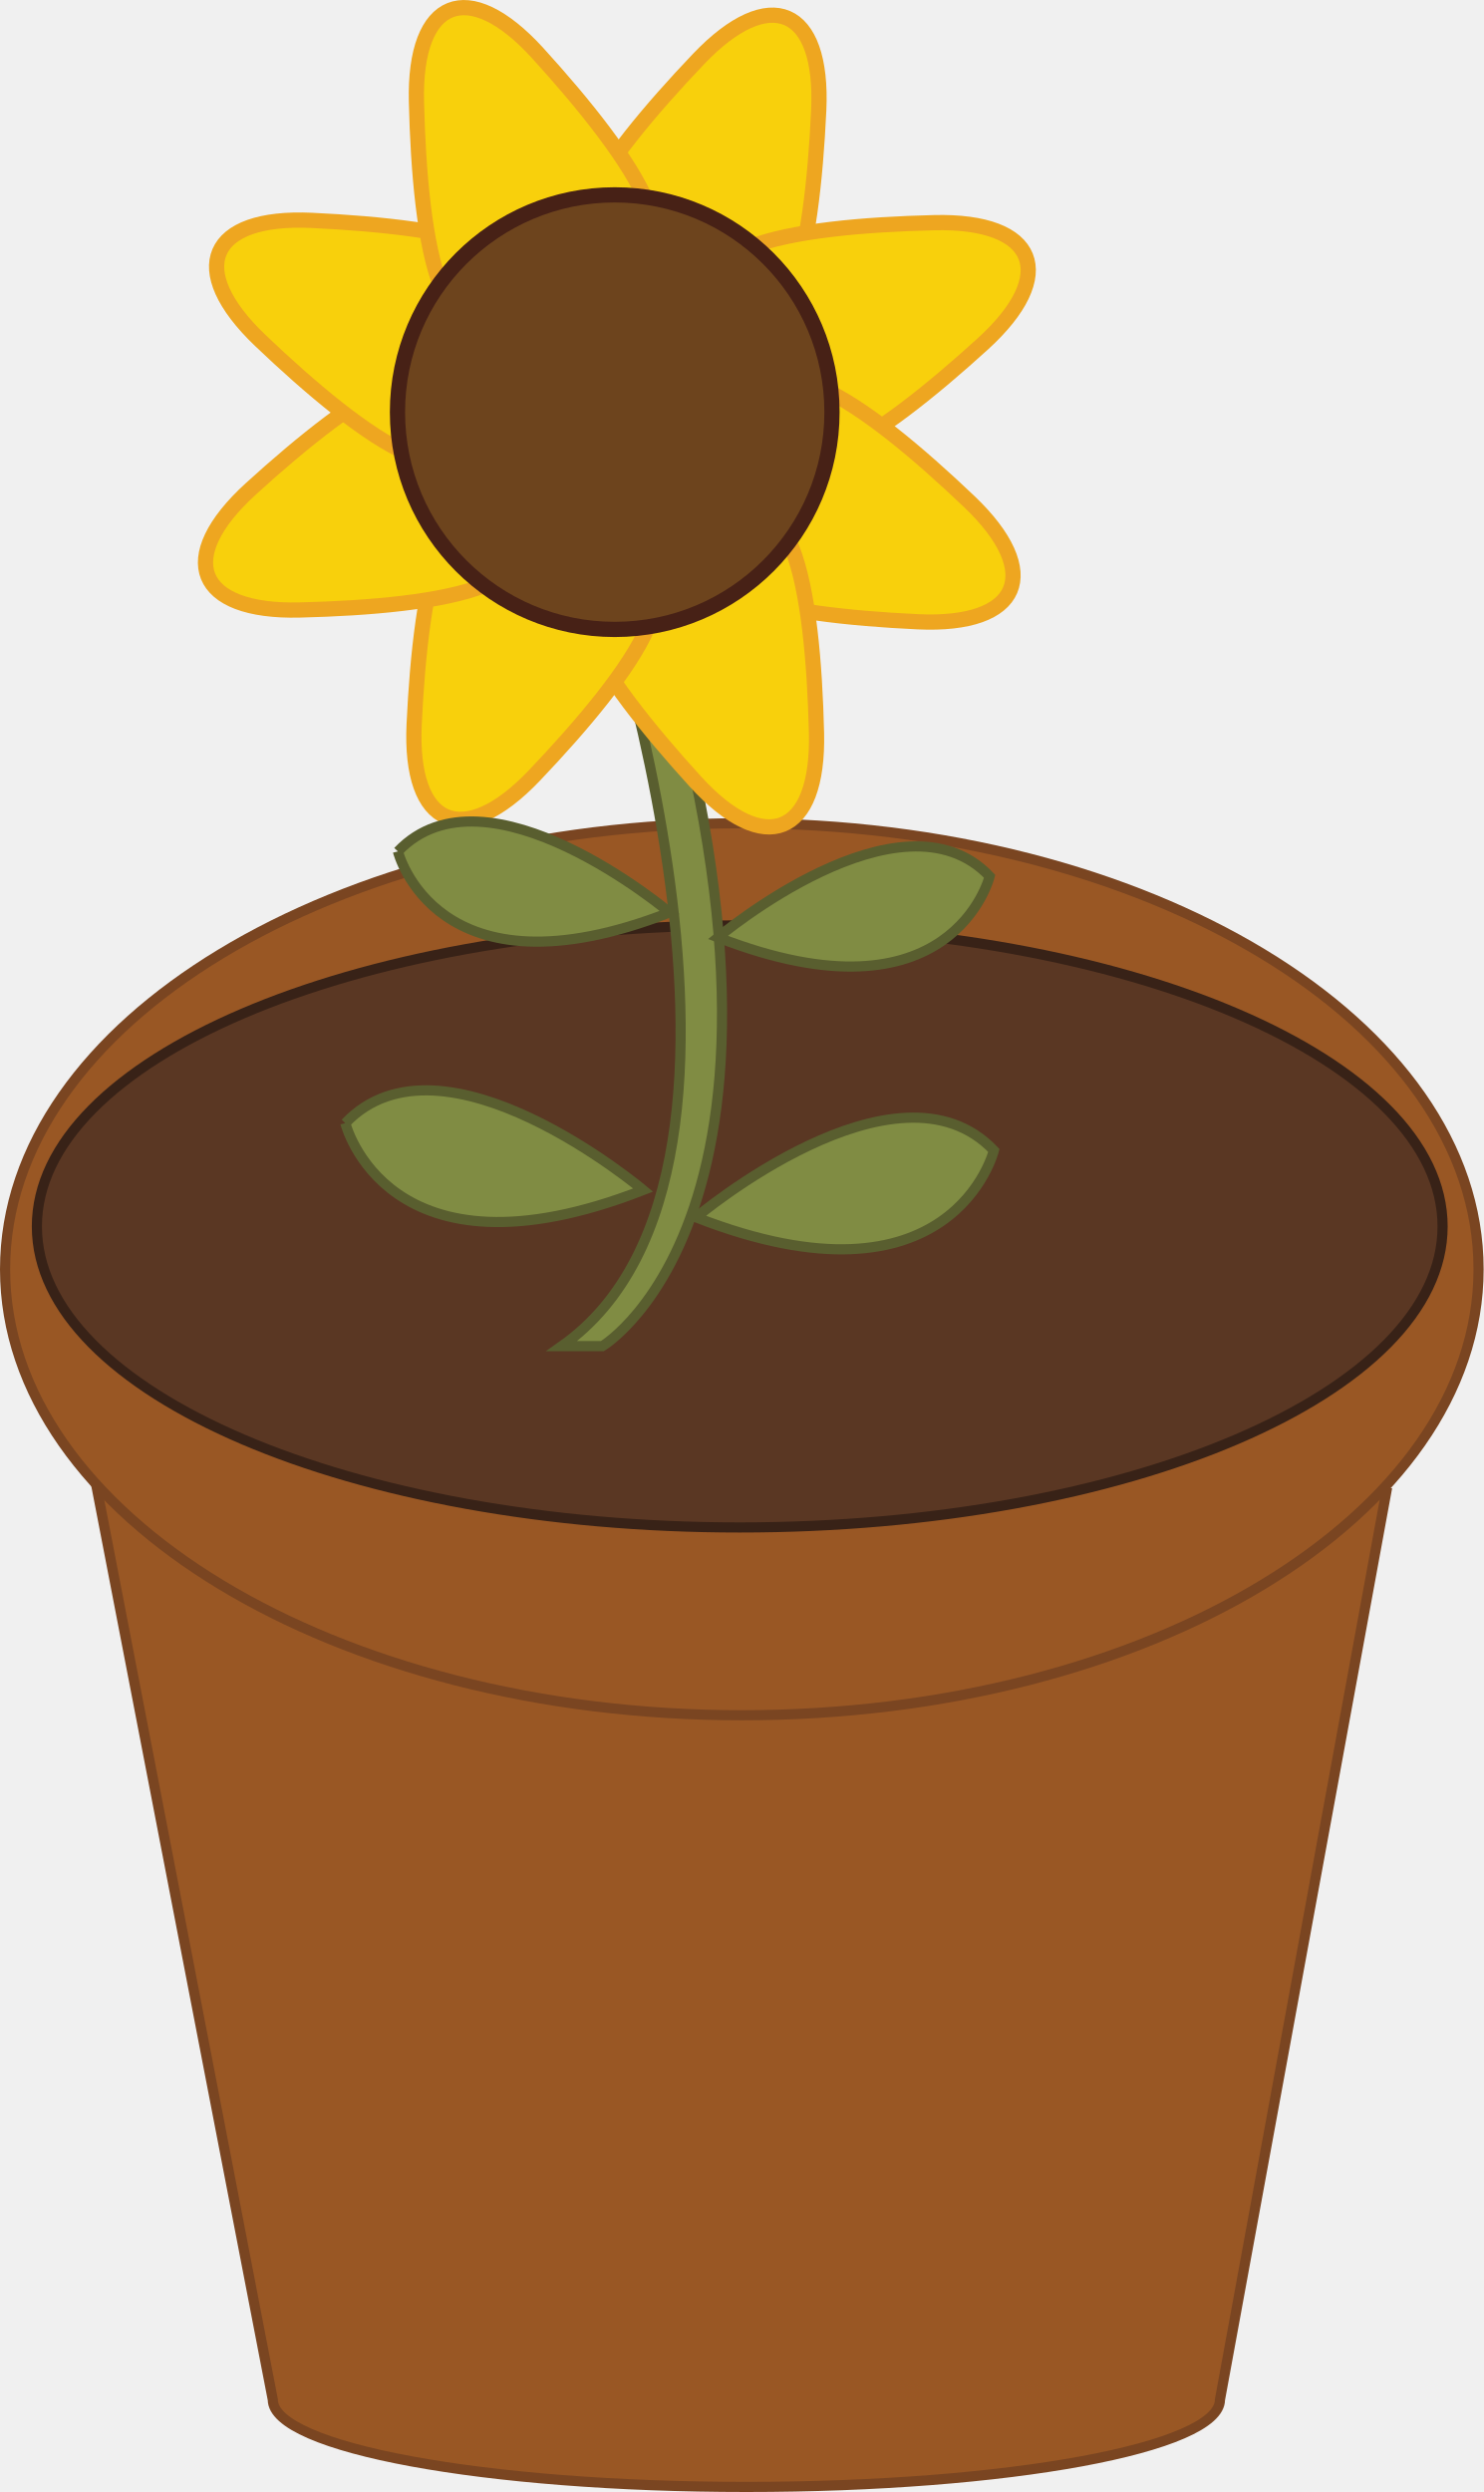
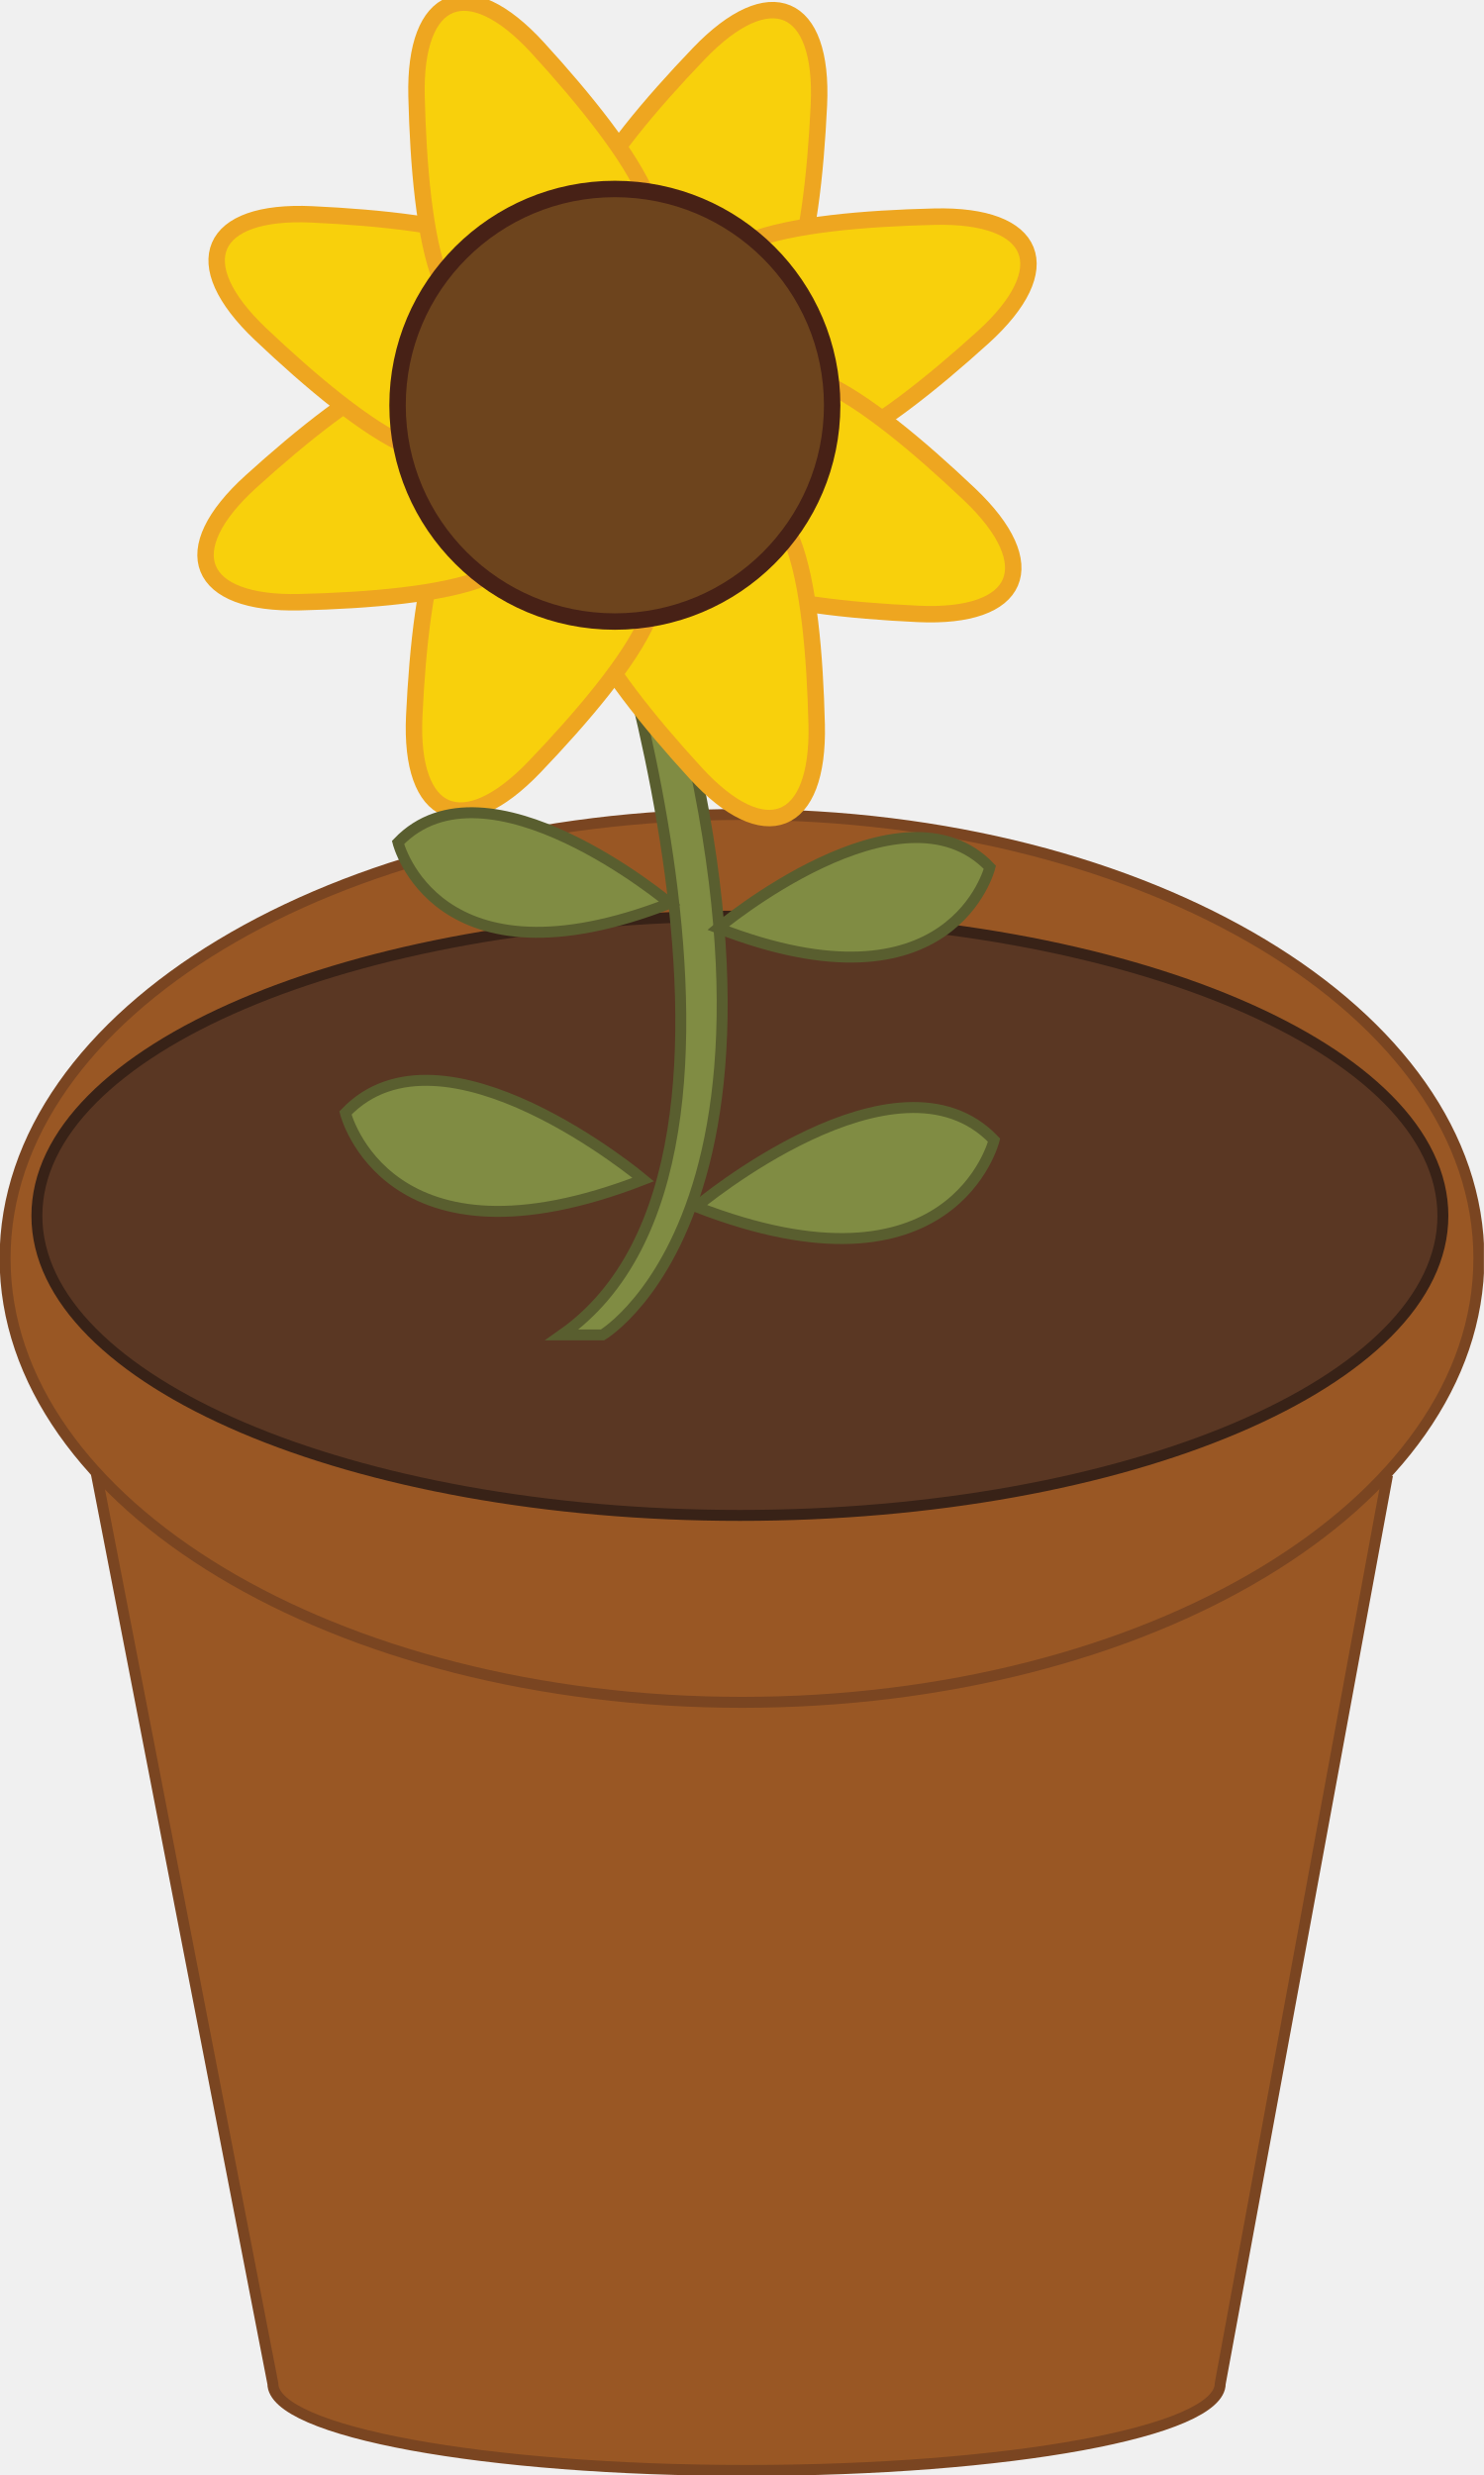
- <svg xmlns="http://www.w3.org/2000/svg" id="Layer_1" data-name="Layer 1" viewBox="0 0 292.41 491.09">
+ <svg xmlns="http://www.w3.org/2000/svg" width="271" height="452" viewBox="0 0 271 452" fill="none">
+   <g clip-path="url(#clip0_4_2651)">
+     <path d="M17.544 268.857L49.833 435.311C49.833 444.065 88.563 451.168 136.339 451.168C184.114 451.168 222.844 444.065 222.844 435.311L253.187 270.527L17.535 268.857H17.544Z" fill="#995724" stroke="#7A4521" stroke-width="2" stroke-miterlimit="10" />
+     <path d="M135.505 310.892C209.83 310.892 270.082 274.595 270.082 229.819C270.082 185.044 209.83 148.746 135.505 148.746C61.179 148.746 0.927 185.044 0.927 229.819C0.927 274.595 61.179 310.892 135.505 310.892Z" fill="#995724" stroke="#7A4521" stroke-width="2" stroke-miterlimit="10" />
+     <path d="M135.125 276.753C206.031 276.753 263.512 252.254 263.512 222.034C263.512 191.813 206.031 167.315 135.125 167.315C64.219 167.315 6.738 191.813 6.738 222.034C6.738 252.254 64.219 276.753 135.125 276.753Z" fill="#5A3723" stroke="#382217" stroke-width="2" stroke-miterlimit="10" />
+     <path d="M127.154 220.383C127.154 220.383 163.818 189.647 181.547 208.225C181.547 208.225 173.994 238.583 127.154 220.383Z" fill="#808C43" stroke="#595E2F" stroke-width="2" stroke-miterlimit="10" />
+     <path d="M63.086 203.263C63.086 203.263 70.639 233.62 117.479 215.42C117.479 215.42 80.815 184.685 63.086 203.263Z" fill="#808C43" stroke="#595E2F" stroke-width="2" stroke-miterlimit="10" />
+     <path d="M106.376 93.612C106.376 93.612 149.175 211.14 102.632 243.785H110.046C110.046 243.785 156.82 216.075 113.484 93.124L106.376 93.612Z" fill="#808C43" stroke="#595E2F" stroke-width="2" stroke-miterlimit="10" />
+     <path d="M144.272 52.693C141.306 59.593 135.532 64.685 129.694 68.3C120.315 74.103 107.886 68.817 105.625 58.052C104.216 51.355 103.929 43.69 106.895 36.781C110.148 29.208 118.878 18.932 127.608 9.809C140.602 -3.751 150.435 0.437 149.554 19.153C148.961 31.735 147.525 45.12 144.272 52.693Z" fill="#F8D00C" stroke="#EEA620" stroke-width="3" stroke-miterlimit="10" />
+     <path d="M151.955 81.611C144.948 84.406 137.256 83.936 130.565 82.386C119.805 79.896 114.782 67.397 120.824 58.2C124.587 52.472 129.833 46.854 136.83 44.059C144.513 40.996 157.979 39.871 170.639 39.567C189.462 39.115 193.438 49.003 179.517 61.613C170.157 70.09 159.629 78.54 151.955 81.602V81.611Z" fill="#F8D00C" stroke="#EEA620" stroke-width="3" stroke-miterlimit="10" />
+     <path d="M133.966 106.859C127.034 103.907 121.918 98.16 118.285 92.349C112.455 83.014 117.766 70.644 128.581 68.393C135.31 66.991 143.011 66.705 149.953 69.657C157.562 72.894 167.886 81.584 177.052 90.273C190.676 103.206 186.468 112.993 167.664 112.116C155.023 111.526 141.575 110.096 133.966 106.859Z" fill="#F8D00C" stroke="#EEA620" stroke-width="3" stroke-miterlimit="10" />
+     <path d="M106.904 113.703C104.096 106.729 104.569 99.073 106.126 92.413C108.628 81.704 121.186 76.704 130.426 82.718C136.181 86.463 141.825 91.684 144.633 98.649C147.71 106.296 148.841 119.699 149.147 132.299C149.601 151.034 139.666 154.991 126.997 141.136C118.48 131.82 109.99 121.341 106.913 113.703H106.904Z" fill="#F8D00C" stroke="#EEA620" stroke-width="3" stroke-miterlimit="10" />
+     <path d="M80.936 97.191C83.901 90.292 89.675 85.2 95.514 81.584C104.893 75.782 117.321 81.067 119.582 91.832C120.991 98.529 121.278 106.194 118.313 113.103C115.06 120.677 106.329 130.953 97.599 140.076C84.606 153.635 74.772 149.448 75.653 130.731C76.246 118.149 77.683 104.765 80.936 97.191Z" fill="#F8D00C" stroke="#EEA620" stroke-width="3" stroke-miterlimit="10" />
+     <path d="M73.41 67.931C80.417 65.136 88.109 65.607 94.8 67.157C105.56 69.647 110.583 82.146 104.541 91.343C100.778 97.071 95.532 102.689 88.535 105.484C80.852 108.546 67.386 109.672 54.726 109.976C35.903 110.428 31.927 100.54 45.848 87.93C55.208 79.453 65.737 71.003 73.41 67.941V67.931Z" fill="#F8D00C" stroke="#EEA620" stroke-width="3" stroke-miterlimit="10" />
+     <path d="M90.648 44.409C97.581 47.361 102.696 53.108 106.329 58.919C112.159 68.254 106.848 80.624 96.033 82.875C89.305 84.277 81.603 84.563 74.661 81.611C67.052 78.374 56.728 69.684 47.562 60.995C33.939 48.062 38.146 38.275 56.951 39.151C69.592 39.742 83.04 41.172 90.648 44.409Z" fill="#F8D00C" stroke="#EEA620" stroke-width="3" stroke-miterlimit="10" />
+     <path d="M118.313 36.181C121.121 43.155 120.648 50.811 119.091 57.471C116.589 68.181 104.031 73.18 94.791 67.166C89.036 63.421 83.392 58.2 80.584 51.236C77.507 43.589 76.376 30.186 76.07 17.585C75.616 -1.15 85.551 -5.107 98.22 8.748C106.737 18.065 115.227 28.544 118.304 36.181H118.313Z" fill="#F8D00C" stroke="#EEA620" stroke-width="3" stroke-miterlimit="10" />
+     <path d="M112.289 113.509C134.206 113.509 151.974 95.825 151.974 74.01C151.974 52.196 134.206 34.512 112.289 34.512C90.371 34.512 72.604 52.196 72.604 74.01C72.604 95.825 90.371 113.509 112.289 113.509Z" fill="#6D441D" stroke="#472116" stroke-width="3" stroke-miterlimit="10" />
+     <path d="M131.149 169.492C131.149 169.492 164.606 141.45 180.778 158.395C180.778 158.395 173.892 186.096 131.149 169.492Z" fill="#808C43" stroke="#595E2F" stroke-width="2" stroke-miterlimit="10" />
+     <path d="M72.688 153.866C72.688 153.866 79.573 181.567 122.317 164.963C122.317 164.963 88.86 136.921 72.688 153.866Z" fill="#808C43" stroke="#595E2F" stroke-width="2" stroke-miterlimit="10" />
+   </g>
  <defs>
-     <style>
-       .cls-1 {
-         fill: #f8d00c;
-         stroke: #eea620;
-       }
- 
-       .cls-1, .cls-2 {
-         stroke-width: 3px;
-       }
- 
-       .cls-1, .cls-2, .cls-3, .cls-4, .cls-5 {
-         stroke-miterlimit: 10;
-       }
- 
-       .cls-2 {
-         fill: #6d441d;
-         stroke: #472116;
-       }
- 
-       .cls-3 {
-         fill: #5a3723;
-         stroke: #382217;
-       }
- 
-       .cls-3, .cls-4, .cls-5 {
-         stroke-width: 2px;
-       }
- 
-       .cls-4 {
-         fill: #995724;
-         stroke: #7a4521;
-       }
- 
-       .cls-5 {
-         fill: #808c43;
-         stroke: #595e2f;
-       }
-     </style>
+     <clipPath id="clip0_4_2651">
+       <rect width="271" height="452" fill="white" />
+     </clipPath>
  </defs>
-   <g>
-     <g>
-       <path class="cls-4" d="M18.93,292.45l34.84,180.45c0,9.49,41.79,17.19,93.34,17.19s93.34-7.7,93.34-17.19l32.74-178.64-254.27-1.81Z" />
-       <ellipse class="cls-4" cx="146.21" cy="250.13" rx="145.21" ry="87.89" />
-       <ellipse class="cls-3" cx="145.8" cy="241.69" rx="138.53" ry="59.32" />
-     </g>
-     <g>
-       <g>
-         <path class="cls-5" d="M137.2,239.9s39.56-33.32,58.69-13.18c0,0-8.15,32.91-58.69,13.18Z" />
-         <path class="cls-5" d="M68.07,221.34s8.15,32.91,58.69,13.18c0,0-39.56-33.32-58.69-13.18" />
-       </g>
-       <path class="cls-5" d="M114.78,102.47s46.18,127.41-4.04,162.8h8s50.47-30.04,3.71-163.33l-7.67.53Z" />
-     </g>
-     <g>
-       <g>
-         <path class="cls-1" d="M155.67,58.11c-3.2,7.48-9.43,13-15.73,16.92-10.12,6.29-23.53.56-25.97-11.11-1.52-7.26-1.83-15.57,1.37-23.06,3.51-8.21,12.93-19.35,22.35-29.24,14.02-14.7,24.63-10.16,23.68,10.13-.64,13.64-2.19,28.15-5.7,36.36Z" />
-         <path class="cls-1" d="M163.96,89.46c-7.56,3.03-15.86,2.52-23.08.84-11.61-2.7-17.03-16.25-10.51-26.22,4.06-6.21,9.72-12.3,17.27-15.33,8.29-3.32,22.82-4.54,36.48-4.87,20.31-.49,24.6,10.23,9.58,23.9-10.1,9.19-21.46,18.35-29.74,21.67Z" />
-         <path class="cls-1" d="M144.55,116.83c-7.48-3.2-13-9.43-16.92-15.73-6.29-10.12-.56-23.53,11.11-25.97,7.26-1.52,15.57-1.83,23.06,1.37,8.21,3.51,19.35,12.93,29.24,22.35,14.7,14.02,10.16,24.63-10.13,23.68-13.64-.64-28.15-2.19-36.36-5.7Z" />
-         <path class="cls-1" d="M115.35,124.25c-3.03-7.56-2.52-15.86-.84-23.08,2.7-11.61,16.25-17.03,26.22-10.51,6.21,4.06,12.3,9.72,15.33,17.27,3.32,8.29,4.54,22.82,4.87,36.48.49,20.31-10.23,24.6-23.9,9.58-9.19-10.1-18.35-21.46-21.67-29.74Z" />
-         <path class="cls-1" d="M87.33,106.35c3.2-7.48,9.43-13,15.73-16.92,10.12-6.29,23.53-.56,25.97,11.11,1.52,7.26,1.83,15.57-1.37,23.06-3.51,8.21-12.93,19.35-22.35,29.24-14.02,14.7-24.63,10.16-23.68-10.13.64-13.64,2.19-28.15,5.7-36.36Z" />
-         <path class="cls-1" d="M79.21,74.63c7.56-3.03,15.86-2.52,23.08-.84,11.61,2.7,17.03,16.25,10.51,26.22-4.06,6.21-9.72,12.3-17.27,15.33-8.29,3.32-22.82,4.54-36.48,4.87-20.31.49-24.6-10.23-9.58-23.9,10.1-9.19,21.46-18.35,29.74-21.67Z" />
-         <path class="cls-1" d="M97.81,49.13c7.48,3.2,13,9.43,16.92,15.73,6.29,10.12.56,23.53-11.11,25.97-7.26,1.52-15.57,1.83-23.06-1.37-8.21-3.51-19.35-12.93-29.24-22.35-14.7-14.02-10.16-24.63,10.13-23.68,13.64.64,28.15,2.19,36.36,5.7Z" />
-         <path class="cls-1" d="M127.66,40.21c3.03,7.56,2.52,15.86.84,23.08-2.7,11.61-16.25,17.03-26.22,10.51-6.21-4.06-12.3-9.72-15.33-17.27-3.32-8.29-4.54-22.82-4.87-36.48-.49-20.31,10.23-24.6,23.9-9.58,9.19,10.1,18.35,21.46,21.67,29.74Z" />
-       </g>
-       <circle class="cls-2" cx="121.16" cy="81.22" r="42.82" />
-     </g>
-   </g>
-   <g>
-     <path class="cls-5" d="M141.51,184.73s36.1-30.4,53.55-12.03c0,0-7.43,30.03-53.55,12.03Z" />
-     <path class="cls-5" d="M78.43,167.79s7.43,30.03,53.55,12.03c0,0-36.1-30.4-53.55-12.03" />
-   </g>
</svg>
